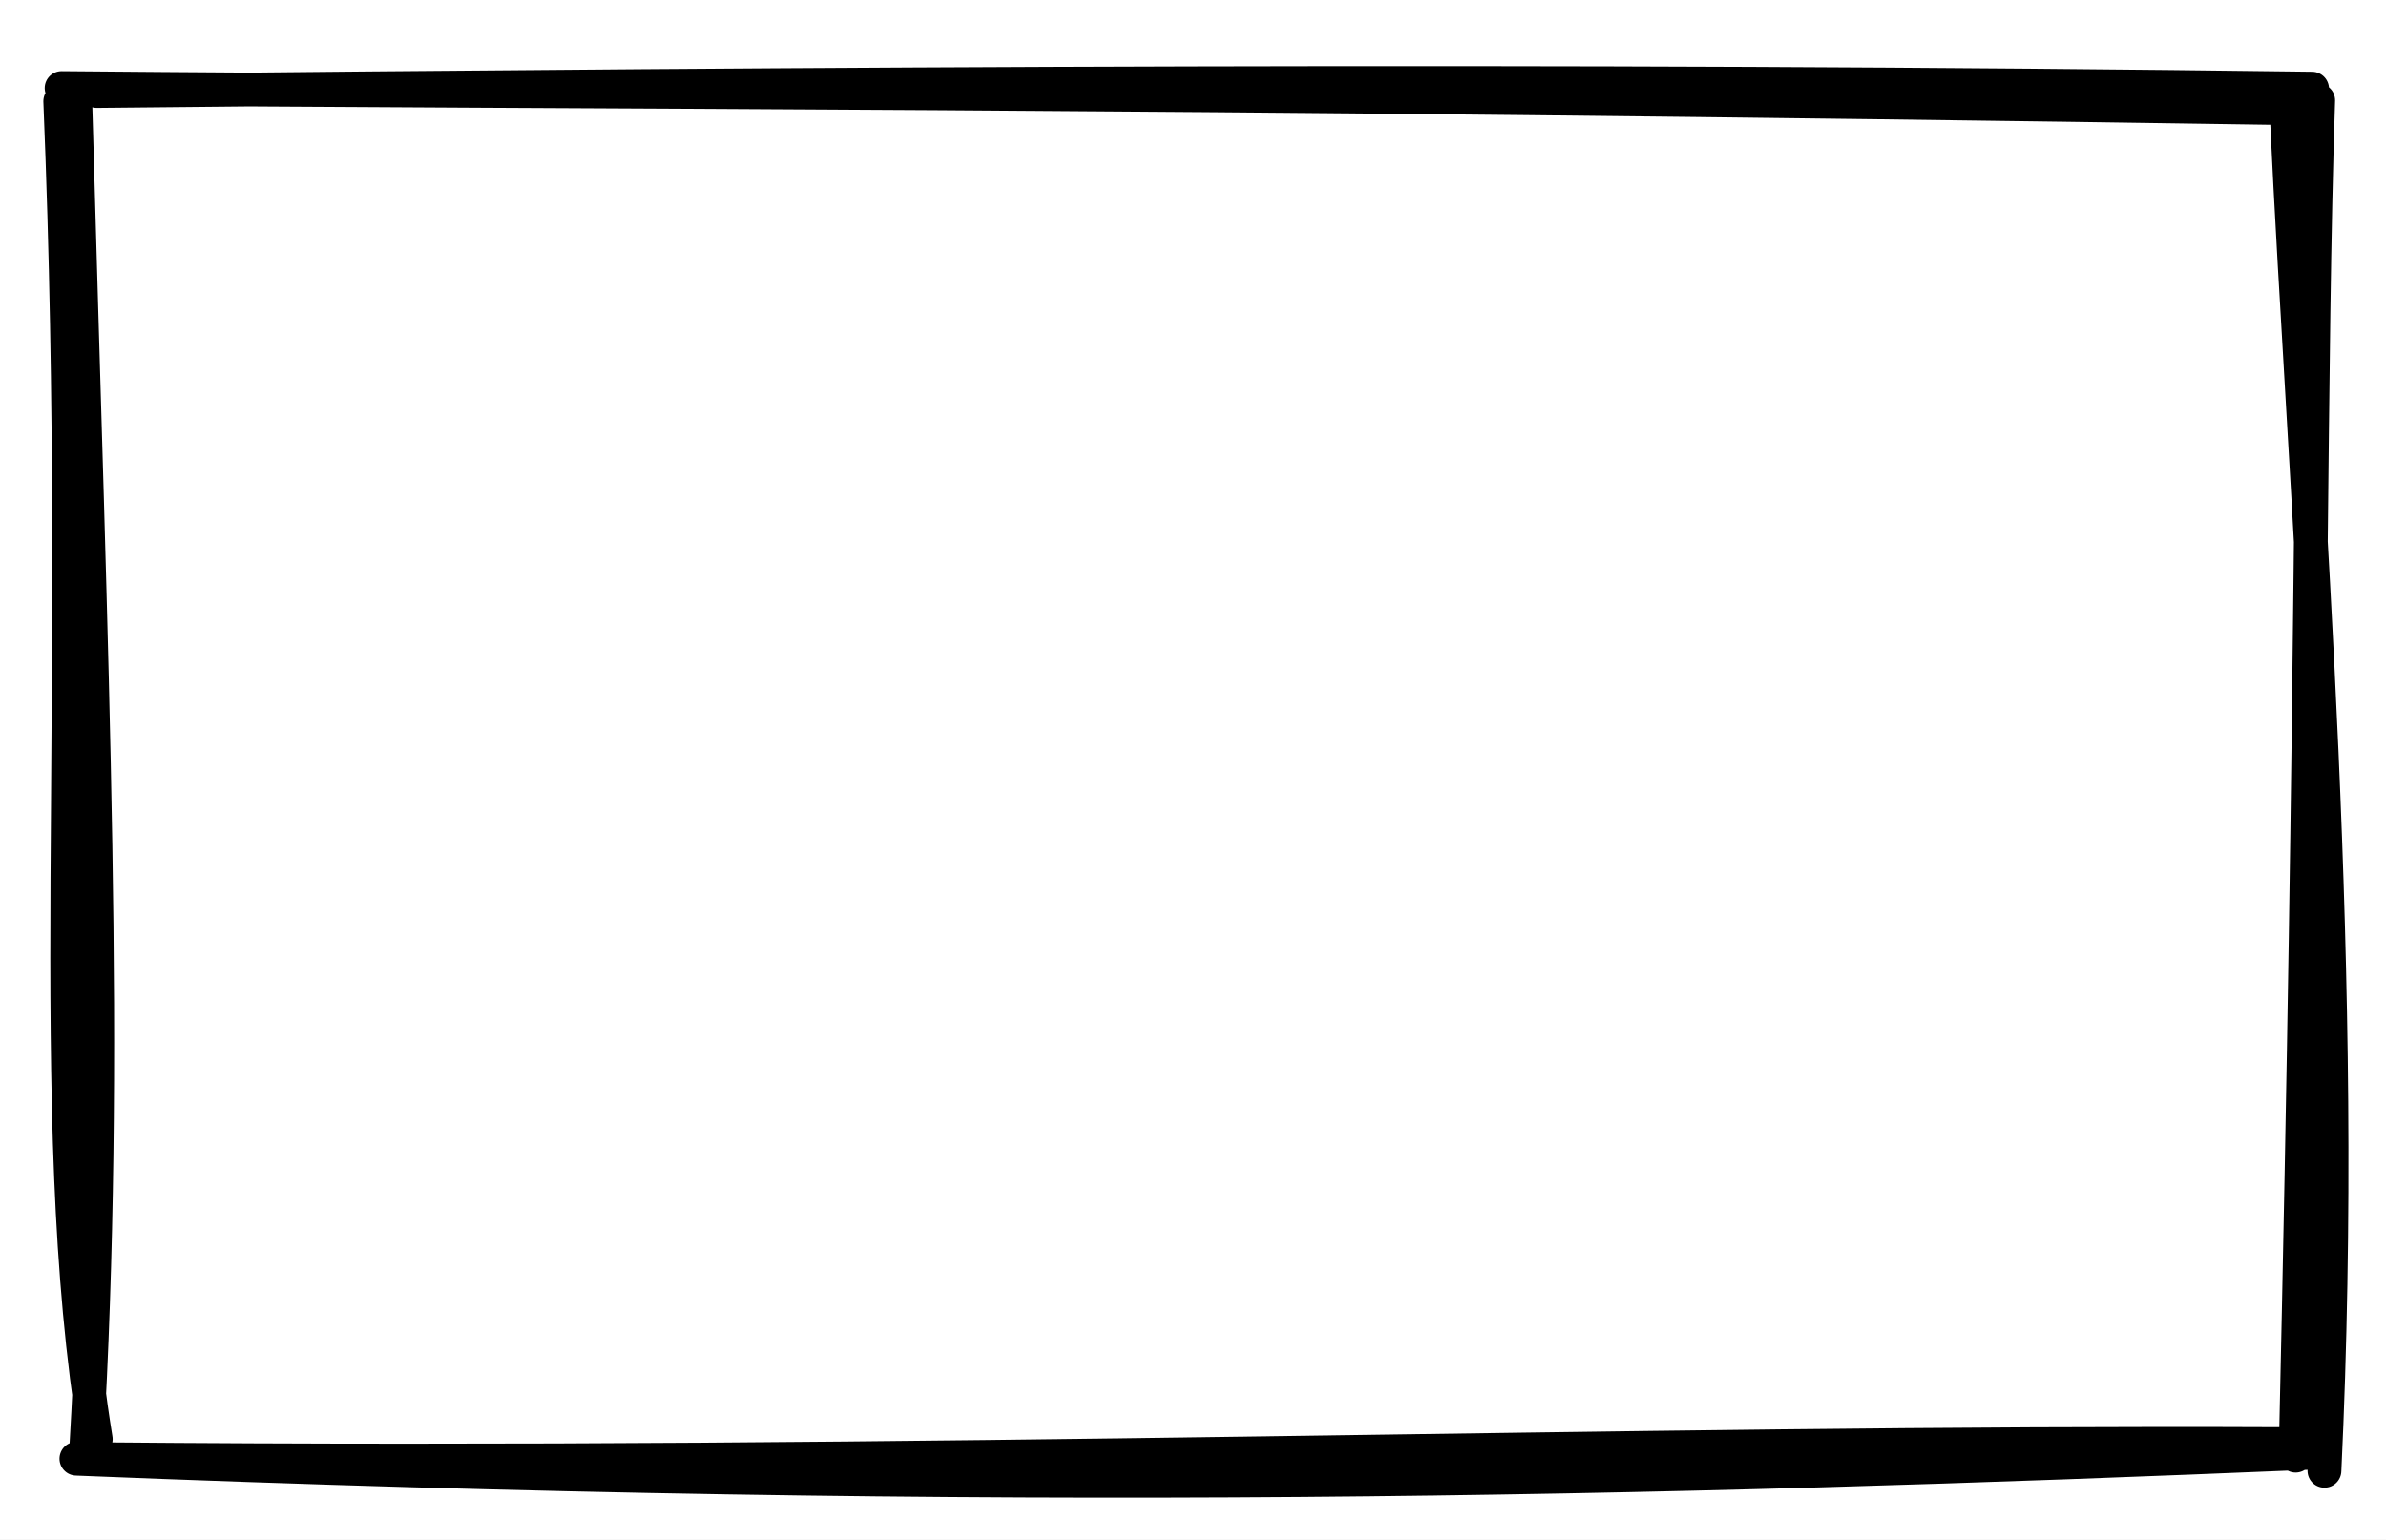
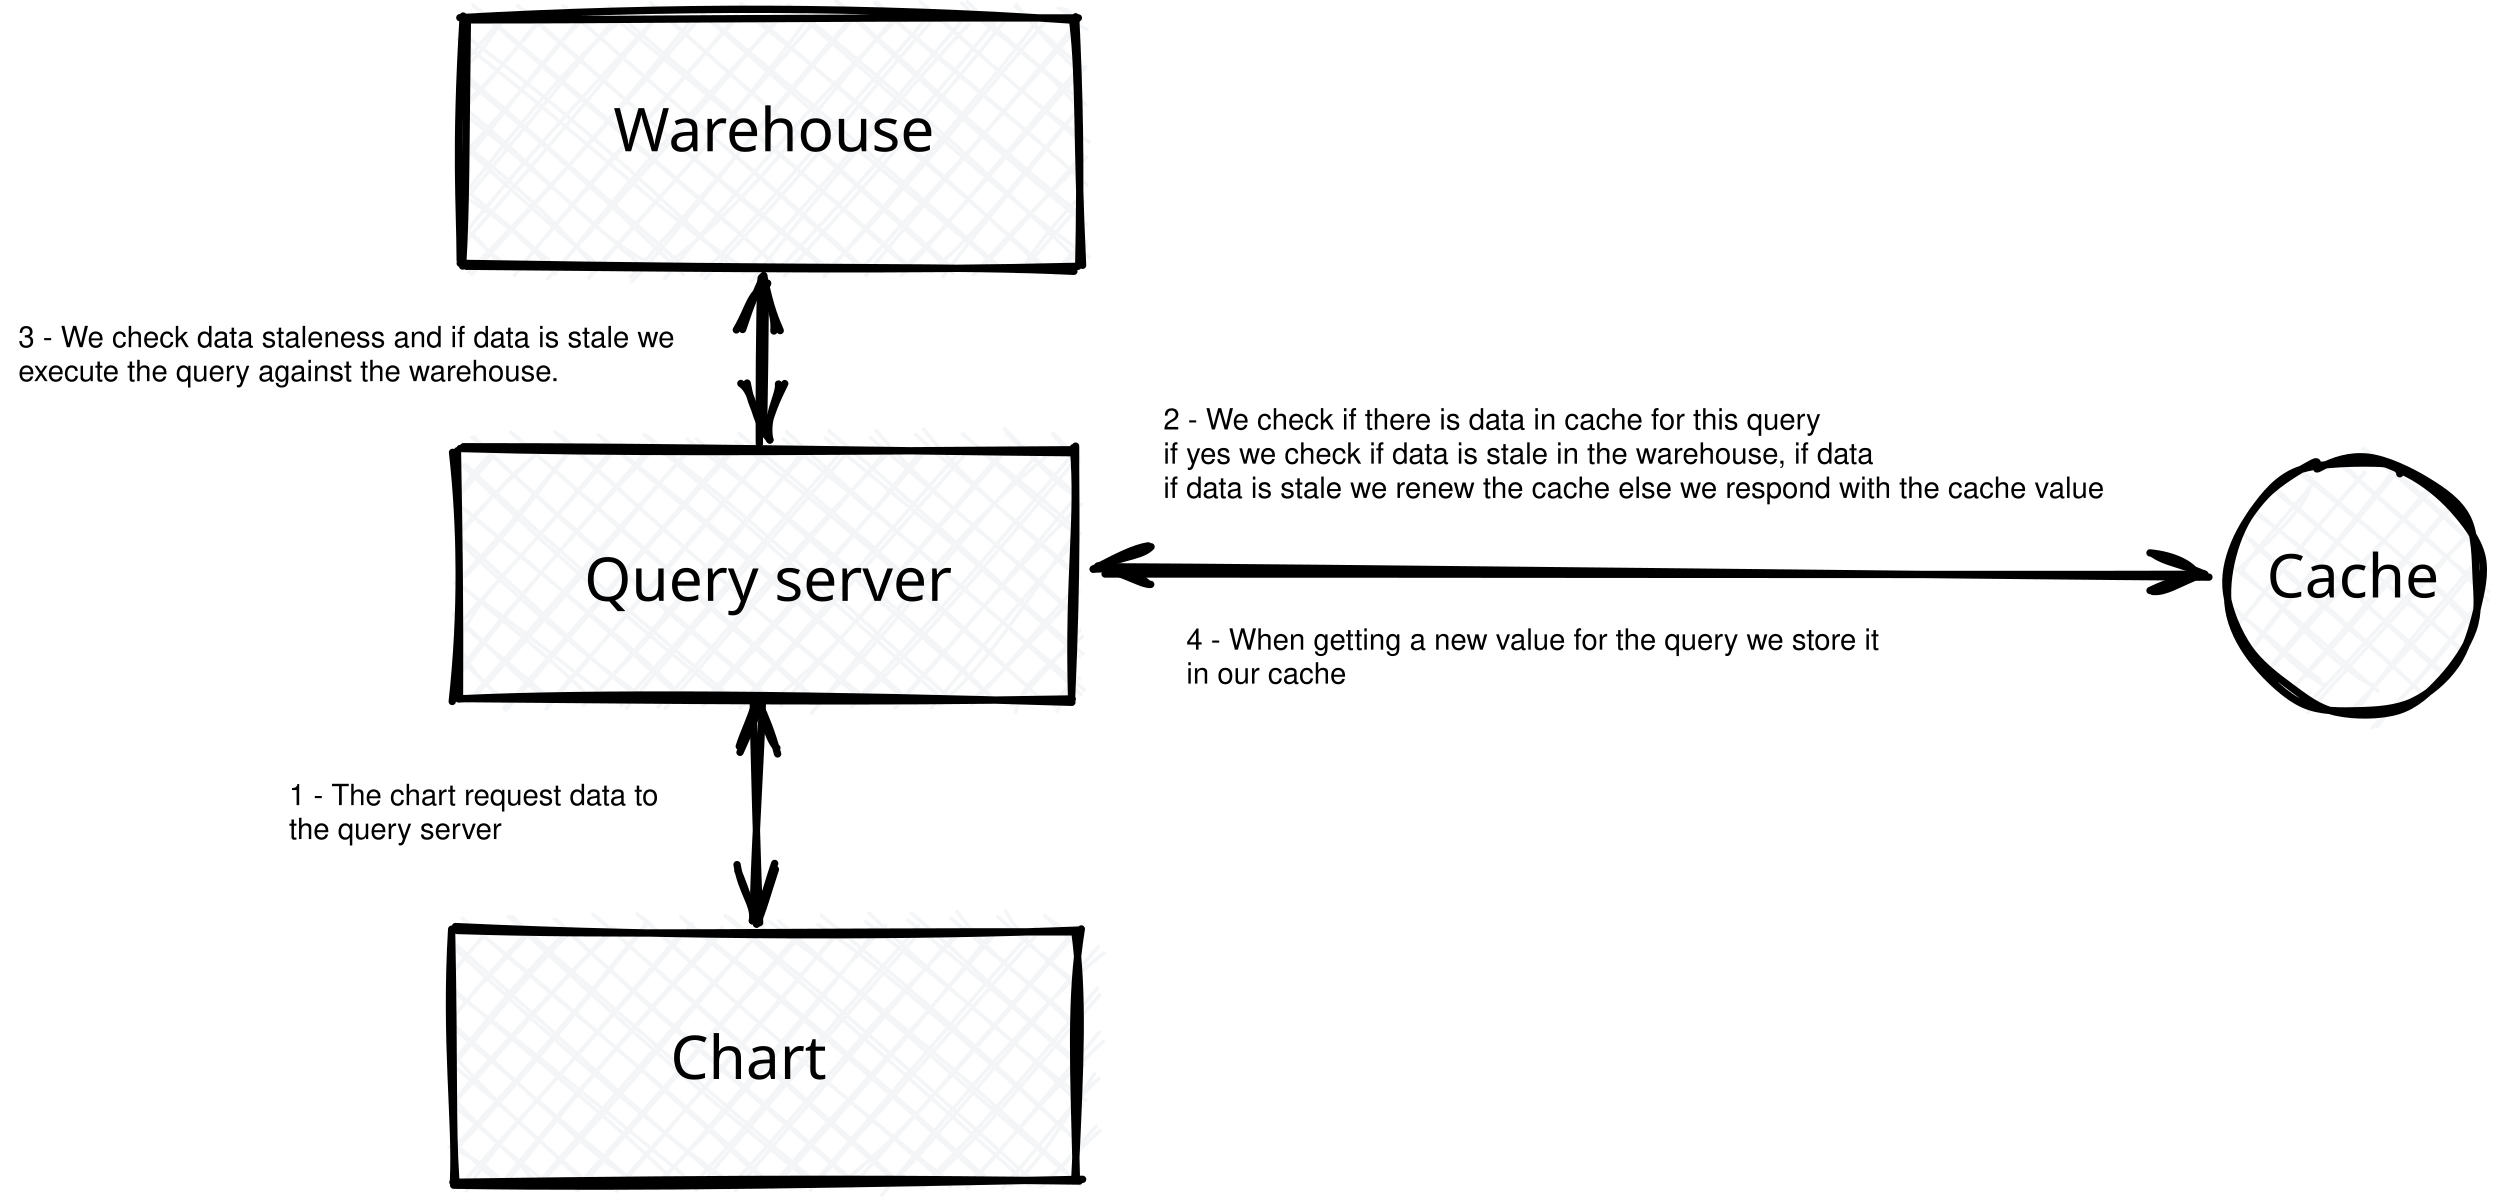
- <svg xmlns="http://www.w3.org/2000/svg" version="1.1" viewBox="0 0 282.313 182.203" width="564.626" height="364.406">
+ <svg xmlns="http://www.w3.org/2000/svg" version="1.1" viewBox="0 0 1363.75 654.553" width="2727.5" height="1309.106">
  
-   eyJ2ZXJzaW9uIjoiMSIsImVuY29kaW5nIjoiYnN0cmluZyIsImNvbXByZXNzZWQiOnRydWUsImVuY29kZWQiOiJ4nGVSTW/cIFx1MDAxML3nV1jOtXJcdTAwMDBcdTAwMDPGe2yaQ3rIIXvooaoqYrM2WmIswPvR1f73XHUwMDAy3lx1MDAxYWvLXHUwMDAxiXlvZt485vKQZbk7j1wi32S5ODVcXMnW8GP+JcRcdTAwMGbCWKlcdTAwMDdcdTAwMGah+LZ6Mk1k9s6NdvP0xMex6KT70HpfNPpzTlx1MDAxM0p8isFZT/zp31l2ifeqkVx1MDAxMY3jQ6dETIhQ6lXi++CbXHUwMDFlYltI6pKUpCZgYUj7zbdzovXwjisrXHUwMDEyXHUwMDEyQjmA7/r0XHUwMDA2Xl7f3Xfy/JvXuMKH1HUnldq6s5qH4k0/mZUm64zei1x1MDAxZrJ1vcfxXXzJs9qblrKMnrp+XHUwMDEw1v7zLUb1yFx1MDAxYunOYVxukOTPJmyyXHUwMDE0OYVOXHUwMDE4XHUwMDE0hNGqJlxmUMZwVS1wKIBcYipQXHJcdTAwMTFmJYKkLNGdsGettFx0wlx1MDAxZUE8SdpcdTAwMDdv9p3XN7RcdTAwMGLHXHUwMDE5PtiRXHUwMDFi/2GJd7yNjCgqSohcdTAwMTggsFwiXHUwMDE1g4gslF7IrndhXHUwMDFjz0Gg9GooxVx1MDAxNaBk5ZOI/1x1MDAwMlx0qijDXHUwMDAw01x1MDAwNVx0XCLG1zauyK97X3tuxpt/uVxyj9VcdTAwMDBB+8tqv1LyNLZ83lx1MDAwM0gpwlx1MDAxNYVcdTAwMDRilpxTcth7cJiUiqGrv2N27pd463yuR+dN9fJku5V/xI0/18hcdTAwMGZSXHUwMDFjv/7v4OMuntyTrrGeXypcdTAwMTHEXa5cdTAwMGbXv6VcdTAwMWbeVCJ9
+   eyJ2ZXJzaW9uIjoiMSIsImVuY29kaW5nIjoiYnN0cmluZyIsImNvbXByZXNzZWQiOnRydWUsImVuY29kZWQiOiJ4nN1a23bayFx1MDAxMn3PV2hxXoOm75e8OXbwLeN4Ylx1MDAxYic5Z5aXgDYoyFx1MDAxMpaEsZ2Vf59qYZBcdTAwMDBBMFx1MDAwMVx1MDAxZjM82KButUrdtXftqu5cdTAwMWZvXHUwMDFjp5I+9EzlnVMx900v8FuxN6i8tdfvTJz4UVxiTST7nUT9uJn17KRpL3n3x1x1MDAxZl6v57b9tFx1MDAxMUVdt1x1MDAxOd1cZm8zgbkxYZpAx//Cb8f5kf0tPCg2zdRcdTAwMGLbgcluyJryZ2GBp6+eRGH2XFxJiZRcdTAwMTJpPe7gJ3vwuNS0oPXaXHUwMDBiXHUwMDEyk7fYS5VWsnfY23lk3aOPVO1f1rxPXHUwMDA337/mT732g+AsfVxiMquacZQk1Y6XNjt5jySNo6659FtpXHUwMDA3+rCp6+N7k1xiJi6/K4767U5okmQ0d9nVqOc1/fTBviNC46vDiXjn5Ffu4ZdgxCWYKiGxknzcZG9cdTAwMTaIuDBcdTAwMDeSYsY4xYRPXHUwMDE5tVx1MDAxYlx1MDAwNVFsjfpcdTAwMGbKPrlZXHKv2W2DbWEr73NNr/m1zPtcZp5elTLkSsG5oFowxWjBiI7x253Uvlx1MDAwNlUuXHUwMDEymlwiIblcdTAwMTaCcpGbYrI1wUQpJplWctxiXHLoXHUwMDFktjL3+Ht6Pjte3Huat0pif1x1MDAxNIy3dn+Y9q2if1x1MDAxNdb9a/20/jjQ3YBV2Vx1MDAxZKs16zutw5PxWFx1MDAxM87oxXE0qIxbfj59y03r91re0MOwXHUwMDEwhHN4TYFl7oOBXHUwMDFmdqEx7Fx1MDAwN0F26efbXHUwMDE1vJ5hNs/rXHUwMDE5Rlx1MDAxNGnOl3b6s89Hx+Kq/9GcXHUwMDFkXHUwMDFj0O/+oHa4c0O3w+m5i7UklGMkXHUwMDE5wXrC761HcsExR1x1MDAxYSmNtNyM31OwQVGJiFx1MDAwMOxhWur23FVIXG5FKKOIUcam3V5ihDm8id5cdTAwMWGvf7to3P1avTV4zz427kQjqN41WlX/W7SGcT/Ry1py+G3nuPclOd/7flE9O7m4WVx1MDAxYkopouz5KE3NfVpcdTAwMWGWsJxcdTAwMDdQXGYrjaVcdTAwMDDvXVx1MDAxYaJcdTAwMWbu9pPBx89njVr3rsmvv+6ipL23XHJcdTAwMTCVXHUwMDAyuZb+XHUwMDE4xYIhQaZCXHUwMDEzXHUwMDE3LkJcdTAwMTJhjVx1MDAxONFCqY1AVFNXM1x0w0tuXHUwMDA3KTDnXHUwMDE4olxmu1x1MDAwNHHCNONYcjaLUGBcdTAwMTFcdTAwMDQkg1xua7Y2iC5wSqo1KuibglPma1x1MDAxZoXpmf9op55cdTAwMTJcdTAwMTeCL9aaXHUwMDBizFx1MDAxMOWFXHUwMDE4bHvVvFx1MDAxYj/Ilm18OfNeMHFcdTAwMTdMTIuzm1x1MDAxOHiWXHUwMDFkk6h5M2Pv3Vx0/Lb19kpgridhkPogXHUwMDBlx81pVJiAJtjiwejxYWv6ZaLYb/uhXHUwMDE3nE/YtVx1MDAxMlx1MDAwMInQc1x1MDAwMUhcdTAwMTRnoFWYXFxcdTAwMWGAp5+PT7tfdtr7jcFRhzaBeI741VZcdTAwMDBcdTAwMTBTVzCBhlx1MDAxMVJJNlx1MDAwMUCqmVx1MDAwYqJcdTAwMTF0ssZIMSw2XHUwMDAyQIJkXHTkyDTGoFx1MDAxYkRqXGbq8EUxXHUwMDA2UkoqsnmM/dU38YOTmFx1MDAxOLyxXHUwMDFjavpFsTVhz0KImSDwe0mpXHUwMDBlXHUwMDE1Us1DXHUwMDE5gaVUWmm6NMi8fvvxr6uIvaeXR4/3afr1XHUwMDBiT+U2gFxmclDkak3VTO4zXHUwMDE0osJVXHUwMDA0xCGATOuiTF0nyDCVriRcdTAwMDB0XG5ylOs5XHTY3D6jOFx1MDAwN1lcIiyZJuVxbiyoKp1cdTAwMDdf8fNmetX4dFj/cPyx31x1MDAwYu/aI8G1McW6UVx1MDAwNSglXHUwMDA1d12bXHUwMDAyXHUwMDA0sTA3XHUwMDAwaZCaksA8L42NwI9vj7zk4vNh7ZHxP1x1MDAwN82r+vnudmCDYpchJTSeXHUwMDE1gOBoLohcbqz0XHUwMDA2S1x1MDAxM7pcdTAwMDRcdLPRXHUwMDA3Q85cZklcdTAwMWGm9P/m+b/wTY3KfHPNQtBrdsxriE5DQ1x1MDAxNlx1MDAwMm+I8LLcS84tXHQqXHUwMDEwQVxm8WdUR1x1MDAxNifJr1x1MDAxOHhcbmlcdTAwMTdD4oPgjWeDXHUwMDEy19qVXFxihjGmXHUwMDEwqslGoFx1MDAwN8lcdTAwMWY8mGCiOaNcdTAwMDRcdTAwMDKgmIVcIiZcYsIjh1xmUFx1MDAxMlx1MDAxMKpcdTAwMTBFZ4Uh4YrjoqJfWlx1MDAxOGaGroY5rlx1MDAxOEOLMZekkJ+898OWXHUwMDFmtqEtj1ijqvbhXHUwMDEyZeVcZpXNvjWnilxchKXEimDMXHQnhGvFXHUwMDBi/dpez86HS1x1MDAxObQgSlx0sqz51D4unlRM2Pq1UYvLflx1MDAwNaPAJlwiwU9cdTAwMTCQNMhlWEhUZlx1MDAxM+eaXGKO6bBcdTAwMDQ9Y1PgJeludHPjpzDJp5FcdTAwMWampZO5Y0HdMV6rXHUwMDA04fBai5p7dtBJss6/OTk6slx1MDAxZuPvf78t7V2d77pZ86zX5iO+Kf5/NnvpXHUwMDAyUqfYS2MsNGjN5fPWxaW4V8VewoXpRJCOKU5cdTAwMTBcdTAwMDAv5/AhmylbZ+XZhlx1MDAwZS9uXHUwMDFkZDqCMlx1MDAxNyRcdTAwMDbczJUgXHUwMDEwLKdccl1cdTAwMGadMVczRYhcIkiBhZKVsJliLqGCZ/UmRdUsl1HgZC7nqIzNUVx1MDAxOSomYr9BZUuzhqUyioAqqMCgRCBF4opcdTAwMTb6XHJpQ7ggU6RcdTAwMDTzKEdaiVx1MDAxMYqeyWW89iV6PP5zv3FcXK/f7HZcdTAwMGbaXHUwMDFmTkx/XHUwMDBll1x1MDAwMYZcdTAwMThjXFxcdTAwMDCwQZvyWSpTLnBcdTAwMTiAXkhkXHUwMDBihkRuO5fNdVv7qU577DN5bOE2XHUwMDE1J3Or4EoqWFx1MDAwMCyXL1x1MDAwZixe5FfFZdP7VMq1NVTLXlxcYZUz2/B+7lpwSJuUayZe80ZcdTAwMTXGREIoXFxJif3LdqpG4FhAulx1MDAwNHRBaWFxIaDm1Vx1MDAxM6hcdTAwMTDzsFx1MDAwNNKMXHUwMDEwQvVzwHTB1Fx1MDAwN9Y+2ZWpbl3cXHUwMDBm5L6q9bZcdTAwMDFMkmiXQzDjnInpo1x1MDAwZZhBypNlM5upJOCC3y8qJUDWxVxi3cR27qI6tmZEsTJ3y1d1XHUwMDFkJYJLLzadqJ+8ijJBbsxqYlx1MDAxYoPmmIsqjbTdOiF4aVQtrk++KlRhl0tcdTAwMDQxn1x1MDAxMiFBXHUwMDFlaC4nYFx1MDAwNnlcdTAwMGZzXHUwMDE5VVaOg1x1MDAxZeeFOr9cdTAwMWRcdTAwMTFEuKvs8SpbNpOYblx1MDAwNG7ExaDUtFYg7zHoZlKycytcdTAwMTB1IVmgoCUkQ7xQv1x1MDAxZNf1IF9cdTAwMTJcYutcdTAwMTV2lX5DcS9RsNuE4uZcdTAwMTCgmVRcdTAwMTDlKbxzXHUwMDBlxrG4xdhFkEFcItC29khcdTAwMThcdTAwMTi6muJevFczqbhcdTAwMTXIf6QxR1x1MDAwMnRcdTAwMGVFJUZB9lx1MDAwNspEU1jkTIDgbZfc813XfqozXvtM0T1PI7BcdTAwMDV7XHUwMDBlyqbFXHUwMDFhXHUwMDFlujSbXZ1qPlx1MDAxMKRLvl3ckpO9w6TPXHUwMDBm1Otks0mNXHUwMDAwjOVcbsJcdTAwMThBgEaEp4pcdTAwMDVcdTAwMWNrl4JcdTAwMWNWXHUwMDEy2J0ptplaXHUwMDAxQSXVXHUwMDAxWtD2o1x1MDAxM49cZlSMZHiFgsBviFx1MDAwNcj3dMGYX4iFwrmAXHRxkK/OSFx1MDAxY2Cn6px3jNO0XHUwMDA3N5zY3PZNkjrwcM9JI+d/4bB7XG49bn+1XHUwMDFkTl/2qMmKlq9cdTAwMDRTxVx1MDAxN5xNkVx1MDAwMmhcdTAwMTKL5WF69NX0uL/b7UY731x1MDAxZm93ukfpw+lWnN/EyGp5TYV62jif1Fx1MDAxOFx1MDAxMJ1cXEJcdOPE7kfLQtq8TpxyRmdxWnIyXHUwMDE5uFxcMs7Ry4p6qaguXHUwMDEwydpwSsDbL62zm2bX8a+tX8fG8ZOhw/uh07T7b851XHUwMDE0Q1x1MDAxM1xcXHUwMDFl+vxcYlx1MDAwNXDDg0mcQWGA4X2JXHUwMDAzUTgwdlx1MDAwMIuUwUidv1x1MDAxZHUpjDB5XHUwMDA3jFx1MDAxNZvQXGay+4ZcdTAwMGY34OrD60kvXG5bzsBPO4XmOy/ol+cgnLwoc/xr5nIlLrMloflcdTAwMTlcdTAwMTRcdTAwMDRcdTAwMTnJKV2ezIzqNFx1MDAxYXt1Xbv26vygfV29uL3qblx1MDAwM5mB9IKMWoP2XHUwMDA2YS349ElcdTAwMDdcIoDqiFJITZ27WWeJT5RQWYnkgHxcdTAwMGXSXHUwMDAzLF72LKuimJClz9ktT2W0XGK/XGZcYlx1MDAxOVxurMWOXHUwMDA3rl5cdTAwMDaPXHUwMDExdMy9afZTU1xi615cdTAwMWJQXHUwMDBmgX9cdTAwMDJy7mtcdTAwMTAoL/Keq1FcdTAwMDDFaC5cdTAwMDUworXkePlcdTAwMDNcdTAwMTdcdTAwMWRcdTAwMTG0q43zu3g3qFx1MDAxZqeX0VF8nGxFmVx1MDAxZiNcdTAwMDZpXHUwMDFmZUgzQtXEmVxuO1x1MDAwMKPMtelcdTAwMWVcdTAwMTdoqnS5Vlx1MDAwZZAlJcpZXHUwMDBlIIhphlx1MDAxOSYvm3YoLjFe+jz78lx1MDAxY8AsNjomdNomTf2w7XiOjX9ZWHtcbrwjx1x1MDAwN1QkaWRcdTAwMDN0Olx1MDAwZaChXHUwMDEz9eNhKHxcckhf49tcZvH85qlOUfF6vbNcdTAwMTSWpDIq7MCq+62n6c5tqtz5ZvC+zOuyj1x1MDAxZDXjXGJcdTAwMGJGY9f8x883P/9cdTAwMDEl3oLMIn0=
  <defs>
    <style>
      @font-face {
        font-family: "Virgil";
        src: url("https://excalidraw.com/Virgil.woff2");
      }
      @font-face {
        font-family: "Cascadia";
        src: url("https://excalidraw.com/Cascadia.woff2");
      }
    </style>
  </defs>
-   <rect x="0" y="0" width="282.313" height="182.203" fill="#ffffff" />
-   <g stroke-linecap="round" transform="translate(10 10) rotate(0 131.1564 81.10162)">
-     <path d="M-2.71 0.42 C60.11 1, 124.31 0.72, 259.54 2.78 M1.44 0.77 C86.22 -0.11, 174.64 -0.69, 263.57 0.49 M260.55 3.17 C262.78 50.22, 267.87 104.5, 265.03 164.07 M264.29 1.87 C263.23 34.02, 263.81 65.61, 261.62 162.28 M260.05 160.91 C181.72 160.56, 101.25 163.59, 1.63 162.7 M263.38 161.94 C186.61 165.16, 109.24 167.1, -0.96 162.64 M1.33 160.32 C-5.05 121.01, 0.17 75.58, -2.87 1.98 M0.2 161.55 C2.93 115.18, 0.83 70.88, -1.12 1.07" stroke="#000000" stroke-width="4" fill="none" />
+   <rect x="0" y="0" width="1363.75" height="654.553" fill="#ffffff" />
+   <g stroke-linecap="round" transform="translate(247.2441 506.4839) rotate(0 170.3828 69.03465)">
+     <path d="M0 0 C0 0, 0 0, 0 0 M0 0 C0 0, 0 0, 0 0 M-3.27 25.98 C7.89 15.23, 14.34 6.37, 17.89 1.75 M0.7 23.15 C6.24 16.33, 12.25 7.9, 20.56 0.86 M-0.2 48.63 C6.98 40.37, 21.63 20.91, 43.05 -0.47 M0.67 48.16 C8.83 35.82, 20.86 25.62, 42.77 1.06 M-1.46 76.48 C26.23 43.2, 48.94 16.36, 62.11 3.63 M-1.42 74.95 C21.38 45.03, 44.44 18, 64.17 -0.54 M1.47 94.06 C29.54 63.67, 58.69 27.94, 88.45 0.19 M-1.14 95.94 C29.39 59.25, 65.32 23.43, 87 -0.35 M3.3 118.46 C46.94 73.28, 82.64 25.18, 104.95 -0.95 M-0.2 120.22 C41.1 76.9, 81.37 26.9, 104.79 -2.19 M7.21 143.21 C26.61 111.24, 51.66 89.54, 130.15 -2.38 M2.46 141.73 C43.42 96.3, 84.15 51.34, 125.29 0.95 M27.57 140.34 C52.34 109.75, 79.61 73.06, 147.84 1.03 M26.06 139.64 C48.07 112.23, 73.98 81.79, 146.59 -0.71 M48.82 137.59 C92.2 91.45, 127.26 47.48, 169.9 -2.27 M45.59 139.81 C87.04 92.22, 128.33 43.53, 168.84 0.26 M67.54 143.11 C107.29 97.57, 146.57 51.36, 189.87 3.65 M66.58 141.94 C116.39 84.98, 160.03 35.83, 190.34 0.88 M89.63 141.06 C123.93 100.79, 161.48 62.02, 209.15 2.02 M88.91 143.32 C122.73 103.58, 151.62 68.44, 210.53 1.99 M111.84 139.63 C157.73 89.32, 204.31 29.63, 235.86 -1.46 M109.06 141.3 C151.98 99.38, 190.24 52.05, 231.5 -0.33 M132.67 142.76 C165.64 102.9, 196.35 68.08, 255.73 0.52 M129.7 141.2 C161.65 106.33, 192.64 68.77, 253.56 -1.35 M149.87 142.19 C184.67 105.73, 215.32 63.5, 278.97 -0.08 M153.88 142.81 C199.05 89.64, 249.19 31.54, 276.84 -0.18 M174.68 141.39 C215.66 96.86, 256.68 49.8, 295.13 0.59 M173.95 140.5 C200.52 108.76, 233.27 75.41, 296.79 1.58 M194.7 142.65 C226.15 106.69, 267.47 61.34, 320.03 1.31 M195.12 140.71 C242.67 85.83, 289.37 30.43, 317.79 -0.65 M212.76 138.22 C248.29 110.1, 278.21 72.76, 342.55 -1.08 M216.99 141.37 C250.13 104.25, 283.98 66.34, 340.71 -1.04 M233.78 145.43 C277.38 92.03, 319.15 41.54, 355.04 13.33 M237.16 141.31 C267.59 110.65, 293.2 76.93, 351.92 9.92 M255.69 141.83 C279.22 122.68, 300.53 96.45, 352.66 36.21 M256.76 139.77 C288.67 107.8, 318.34 72.94, 351.32 32.54 M280.24 140.28 C299.15 121.73, 319.03 94.86, 354.65 61.57 M280.04 141.76 C304.99 114.34, 329.97 83.56, 352.37 56.69 M303.93 140.11 C319.88 129.53, 331.93 105.79, 349.76 79.37 M299.89 141.55 C320.94 117.57, 338.32 94.3, 352.15 81.81 M320.22 138.99 C326.74 136.26, 340.4 121.17, 352.86 110.24 M320.79 140.82 C329.09 134.66, 335.1 125.42, 350.67 107.94 M0.32 138.34 C0.32 138.34, 0.32 138.34, 0.32 138.34 M0.32 138.34 C0.32 138.34, 0.32 138.34, 0.32 138.34 M27.6 140.68 C23.01 132.18, 15.75 127.77, -2.35 119.03 M26.16 138.09 C18.78 135.16, 14.1 127.97, 1.24 118 M46.91 141.64 C36.33 126.68, 19.05 111.36, -2.34 94.88 M48.19 136.58 C33.45 125.53, 19.36 113.21, 2.13 95 M74.19 139.51 C58.26 124.82, 35.96 108.61, 3.53 72.72 M72.75 139.74 C55.04 123.74, 38.26 105.84, 0.02 74.8 M97.18 136.67 C74 122.96, 58.01 103.96, -2.68 50.11 M96.05 136.14 C64.83 109.66, 29.4 80.02, 0.49 54.6 M125.51 134.46 C78.9 96.13, 30.18 55.91, -2.15 33.07 M120.9 138.3 C89.36 107.15, 56.43 80.94, 0.78 33.79 M143.51 135.06 C103.38 102.59, 64.73 64.69, -0.46 7.2 M148.29 136.82 C93.03 95.77, 41.04 48.24, 1.38 11.49 M173.86 140.74 C132.26 99.49, 91.1 68.1, 8.12 -3.04 M170.21 138.4 C108.75 81.06, 44.89 26.89, 4.86 -5.56 M196.61 137.39 C131.17 82.02, 66.32 25.76, 32.29 -6.38 M196.61 139.47 C127.01 83.94, 63.92 26.06, 30.18 -6.58 M217.8 138.51 C171.68 97.25, 125.69 62.07, 56.18 -4.98 M218.23 137.85 C165.98 91.64, 113.13 48.59, 55.15 -5.01 M243.74 138.96 C201.77 100.98, 158.1 63.31, 76.16 -7.82 M242.46 139.41 C202.83 103.56, 164.77 70.64, 79.14 -5.48 M270.85 140.59 C223.26 99.56, 183.09 67.56, 100.32 -8.04 M269.29 136.93 C214.1 93.97, 159.65 46.22, 103.72 -5.77 M289.98 135.24 C253.47 103.47, 217.04 66.42, 124.04 -6.33 M291.06 138.51 C256.4 106.29, 224.77 76.73, 126.2 -4.29 M314.45 140.23 C252.1 84.4, 192.54 32.3, 148.22 -7.1 M317.55 139.03 C258.85 85.86, 198.35 32.08, 149.8 -6.38 M342.02 140.04 C290.5 89.9, 234.4 42.99, 172.51 -3.83 M340.35 138.58 C306.42 108.72, 271.35 79.97, 177.49 -4.2 M337.34 113.2 C286.16 66.75, 225.65 14.73, 198.98 -2.12 M340.59 116.13 C303.37 81.65, 267.66 47.23, 200.78 -7.13 M345.06 93.98 C304.34 61.8, 267.5 31.19, 226.84 -8.39 M342.96 96.89 C316.43 70.79, 289.95 46.78, 224.98 -3.68 M343.92 74.47 C317.85 55.23, 293.95 29.37, 249.88 -8.42 M341.75 75.92 C306.83 43.07, 274.3 16.54, 247.92 -4.49 M340.79 55.38 C326.18 34.71, 299.62 24.3, 274.8 -9.21 M339.32 54.16 C323.43 37.31, 302.52 20.71, 271.47 -5.54 M341.61 33.51 C323.24 15.75, 312.86 10.09, 301.26 -9.56 M341.49 31.97 C330.93 21.64, 319.59 14.04, 296.99 -6.48 M342.35 8.88 C337 1.87, 327.15 -3.17, 322.51 -6.93 M339.14 8.59 C336.05 6.09, 334.7 4.6, 322.73 -7.09" stroke="#f3f5f7" stroke-width="2" fill="none" />
+     <path d="M2.2 1.09 C85.8 3.82, 172.16 1.58, 339.79 1.86 M1.18 -1.03 C126.42 4.82, 254.99 4.35, 341.74 0.86 M342.62 0.27 C336.45 37.84, 338.47 77.38, 339.91 135.99 M339.09 1.61 C343.68 36.36, 342.24 71.39, 339.04 137.39 M343.32 136.84 C223.09 139.32, 102.2 141.65, 0.21 140.04 M341.54 137.78 C253.57 136.7, 169.14 136.09, -0.17 138.46 M0.16 137.31 C1.65 104.56, -4.54 61.96, -0.86 0.4 M1.33 136.5 C-0.66 106.06, 0.66 78.43, -0.9 1.13" stroke="#000000" stroke-width="4" fill="none" />
+   </g>
+   <g stroke-linecap="round" transform="translate(250.2274 244.9493) rotate(0 167.5919 67.90384)">
+     <path d="M0 0 C0 0, 0 0, 0 0 M0 0 C0 0, 0 0, 0 0 M-1.33 27.56 C11.38 12.62, 18.48 3.73, 19.59 3.77 M-1.3 26.03 C6.62 14.25, 13.97 5.29, 21.65 -0.4 M1.59 45.15 C14.1 31.3, 28.33 12.73, 45.93 0.33 M-1.02 47.02 C13.95 28.82, 33.41 11.95, 44.47 -0.21 M3.42 69.54 C29.33 44.61, 48.01 16.08, 62.43 -0.82 M-0.07 71.3 C24.98 46.44, 48.53 15.66, 62.27 -2.05 M2.74 99.57 C14.22 75.76, 31.57 62.92, 88.29 -3 M-2.01 98.1 C26.95 65.96, 55.68 34.8, 83.42 0.33 M2.11 120.86 C23.03 94.58, 46.38 62.4, 105.97 0.41 M0.6 120.15 C19.57 96.81, 42.12 70.23, 104.73 -1.33 M7.61 136.22 C50.54 90.59, 85.17 47.11, 127.38 -2.13 M4.39 138.44 C45.41 91.38, 86.25 43.2, 126.32 0.4 M25.67 142.5 C65.21 97.2, 104.28 51.23, 147.35 3.78 M24.71 141.33 C74.27 84.65, 117.67 35.79, 147.82 1.02 M48.42 139.69 C82.33 99.88, 119.49 61.54, 166.63 2.15 M47.7 141.95 C81.17 102.6, 109.73 67.85, 168.01 2.13 M70.63 138.26 C116.02 88.54, 162.08 29.46, 193.34 -1.32 M67.85 139.93 C110.33 98.47, 148.17 51.62, 188.98 -0.19 M91.46 141.39 C124.08 101.94, 154.44 67.53, 213.21 0.65 M88.49 139.83 C120.12 105.35, 150.77 68.18, 211.04 -1.21 M108.66 140.82 C143.12 104.75, 173.41 62.94, 236.45 0.06 M112.67 141.44 C157.35 88.84, 206.97 31.33, 234.32 -0.04 M133.47 140.02 C174.01 95.95, 214.62 49.36, 252.61 0.73 M132.75 139.13 C159 107.72, 191.45 74.72, 254.27 1.72 M153.49 141.28 C184.58 105.73, 225.54 60.81, 277.51 1.44 M153.91 139.34 C200.95 85.04, 247.14 30.22, 275.27 -0.52 M171.55 136.85 C206.73 109.11, 236.32 72.15, 300.03 -0.94 M175.78 139.99 C208.57 103.26, 242.06 65.76, 298.19 -0.91 M192.57 144.06 C238.73 87.54, 283.22 33.92, 321.05 3.66 M195.95 139.94 C228.18 107.32, 255.52 71.62, 317.93 0.25 M214.48 140.46 C244.24 114.81, 271.32 81.95, 338.35 3.89 M215.55 138.4 C255.92 96.52, 294.47 51.43, 337.01 0.22 M238.37 139.66 C264.05 112.86, 290.83 78.03, 339.68 30.01 M238.17 141.15 C272.42 103.3, 306.49 62.07, 337.41 25.13 M262.07 139.49 C286.37 120.34, 306.28 87.57, 335.45 47.05 M258.02 140.93 C289.3 104.23, 317.32 68.72, 337.84 49.5 M279.01 137.62 C291.85 127.5, 312.23 104.69, 338.55 77.92 M279.59 139.45 C292.9 126.51, 304.38 110.97, 336.36 75.62 M303.78 143.65 C307.6 128.67, 315.68 122.3, 340.23 102.35 M301.78 139.76 C313.43 129.18, 324.25 116.32, 338.83 98.85 M326.33 143.04 C330.07 136.21, 331.11 132.74, 334.96 125.78 M324.89 140.45 C325.29 138.49, 328.4 132.18, 338.55 124.75 M-0.07 135.74 C-0.07 135.74, -0.07 135.74, -0.07 135.74 M-0.07 135.74 C-0.07 135.74, -0.07 135.74, -0.07 135.74 M25.63 137.44 C20.81 132.97, 10.43 127.13, 3.28 112.64 M24.2 137.67 C17.54 131.76, 12.4 123.97, -0.23 114.72 M48.63 134.6 C35.69 129.76, 29.69 119.45, -2.93 90.03 M47.49 134.07 C33.02 121.51, 14.33 106.43, 0.24 94.52 M76.2 131.74 C47.4 109.2, 16.9 84.81, -2.4 72.99 M71.59 135.57 C53.2 116.61, 33.51 101.92, 0.53 73.71 M94.96 132.99 C68.11 112.11, 42.74 85.75, -0.71 47.12 M99.74 134.76 C61.75 108.26, 27.6 76.25, 1.13 51.41 M125.84 139.12 C95.03 106.46, 64.66 85.13, 3.79 33.37 M121.63 136.42 C76.81 93.52, 29.53 53.96, 0.05 30.47 M148.26 135.2 C90.45 86.55, 33.37 37.05, 3.84 8.57 M148.27 137.6 C85.99 88.55, 30.92 37.18, 1.4 8.35 M169.25 136.44 C123.33 95.36, 77.54 60.36, 8.39 -6.39 M169.68 135.78 C117.67 89.77, 65.05 46.93, 7.36 -6.42 M194.43 136.24 C152.86 98.62, 109.57 61.27, 28.36 -9.23 M193.14 136.69 C153.88 101.15, 116.18 68.54, 31.35 -6.89 M222.3 138.53 C174.9 97.65, 134.92 65.84, 52.51 -9.45 M220.74 134.86 C165.8 92.11, 111.6 44.58, 55.92 -7.18 M241.43 133.17 C205.1 101.56, 168.85 64.67, 76.24 -7.74 M242.51 136.44 C208 104.36, 176.53 74.94, 78.4 -5.7 M265.89 138.17 C204.09 82.81, 145.1 31.2, 101.16 -7.86 M269 136.96 C210.83 84.27, 150.89 30.96, 102.76 -7.13 M293.47 137.97 C242.19 88.05, 186.32 41.34, 124.71 -5.24 M291.8 136.51 C258.02 106.78, 223.11 78.16, 129.7 -5.61 M313.44 132.58 C252.36 77.67, 183.19 18.05, 151.32 -4.04 M316.26 135.12 C272.76 95.11, 230.34 55.29, 152.89 -8.4 M341.31 131.45 C286.81 86.61, 235.85 43.55, 178.8 -9.47 M339.46 134 C303.11 99.2, 266.2 66.24, 177.17 -5.33 M340.65 111.77 C303.43 82.09, 267.8 46.03, 202.08 -9.83 M338.48 113.22 C287.8 66.23, 239.48 25.97, 200.13 -5.9 M337.52 92.68 C310.89 62.15, 272.28 41.27, 227.76 -9.96 M336.05 91.45 C308.24 64.23, 275.42 37.28, 224.42 -6.3 M338.34 70.81 C304.94 39.89, 280.06 21.62, 253.46 -10.98 M338.22 69.27 C316.26 49.34, 293.39 31.71, 249.19 -7.89 M339.08 46.17 C320.33 27.71, 297.14 11.07, 274.71 -8.34 M335.87 45.88 C323.72 36.08, 313.38 26.76, 274.93 -8.5 M337.27 25.77 C326.32 20.23, 317.89 8.87, 297.77 -11.08 M337.23 25.5 C328.02 15.73, 317.24 9.56, 298.8 -8.7 M335.95 4.07 C335.9 4.76, 328.7 -4.98, 324.23 -8.58 M338.41 6.09 C334.51 2.28, 329.12 -0.96, 323.92 -8.38" stroke="#f3f5f7" stroke-width="2" fill="none" />
+     <path d="M2.59 -1.25 C119.03 -1.29, 234.79 1.07, 335.39 2 M0.79 -0.29 C83.19 2.12, 169.19 1.51, 335.01 0.39 M335.34 -0.76 C338.62 38.28, 332.44 67.46, 334.32 136.2 M336.51 -1.57 C336.35 27.69, 337.68 59.74, 334.28 136.94 M334.48 138.16 C202.88 133.95, 69.7 132.7, -0.1 136.32 M334.69 136.32 C225.52 138.37, 116.9 137.01, 0.7 136.12 M-3.53 137.7 C1.87 88.86, 1.14 41.81, -3.37 1.82 M0.43 134.88 C0.66 93.84, 0.26 51.28, -0.7 0.93" stroke="#000000" stroke-width="4" fill="none" />
+   </g>
+   <g transform="translate(365.692 560.3911) rotate(0 46.97398 20.60262)">
+     <text x="0" y="28.205" font-family="Virgil, Segoe UI Emoji" font-size="32.964px" fill="#000000" text-anchor="start" style="white-space: pre;" direction="ltr">Chart</text>
+   </g>
+   <g transform="translate(318.6762 298.7705) rotate(0 103.5 21)">
+     <text x="0" y="29" font-family="Virgil, Segoe UI Emoji" font-size="32.964px" fill="#000000" text-anchor="start" style="white-space: pre;" direction="ltr">Query server</text>
+   </g>
+   <g stroke-linecap="round" transform="translate(1216.024 251.2112) rotate(0 68.86301 68.86301)">
+     <path d="M13.08 27.27 C13.08 27.27, 13.08 27.27, 13.08 27.27 M13.08 27.27 C13.08 27.27, 13.08 27.27, 13.08 27.27 M4.03 60.02 C20.15 46.2, 38.68 28.48, 43.82 16.01 M7.76 58.9 C18.68 42.62, 34.12 27.19, 45.73 12.45 M6.83 86.95 C25.47 65.58, 42.86 41.67, 73.67 6.6 M4.97 89.31 C24.22 65.48, 44.38 39.23, 74.17 6.69 M9.94 105.71 C26.35 82.09, 44.1 62.95, 89.67 5.78 M11.46 104.27 C36.93 69.92, 63.96 40.19, 90.16 7.85 M18.95 118.2 C41.57 85.52, 71.14 58.36, 109.65 16.76 M19.39 117.27 C50.25 81.4, 81.52 48.68, 107.53 16.31 M30.96 128.96 C62.05 92.72, 97.63 51.77, 118.72 26.69 M33.41 125.22 C70.83 89.02, 102.5 46.68, 121.17 25.39 M42.58 133.41 C75.41 99.2, 102.42 65.5, 132.85 39.13 M42.95 137.43 C66.22 111.48, 89.77 86.7, 132.92 36.55 M66.85 140.9 C87.87 109.14, 111.85 83.17, 137.55 51.36 M65.46 137.33 C87.91 115.02, 110.2 89.41, 138.56 53.29 M80.78 145.24 C89.29 132.37, 107.72 119.21, 135.4 78.84 M78.28 145.66 C96.82 127.29, 110.52 111.76, 133.69 80.38 M14.62 111.22 C14.62 111.22, 14.62 111.22, 14.62 111.22 M14.62 111.22 C14.62 111.22, 14.62 111.22, 14.62 111.22 M51.46 122.2 C38.22 116.04, 28.69 103.7, 3.64 81.26 M49.43 119.64 C35.06 109.37, 21.3 94.77, 2.95 81.92 M78.68 122.78 C62.11 115.5, 46.7 97.83, 7.38 60.41 M81.24 125.67 C60.18 109.26, 44.15 90.62, 2.85 58.68 M103.99 126.02 C80.14 102.57, 51.34 81.84, 7.78 40.16 M104.42 126.22 C68.84 92.39, 34.89 64.29, 11.2 42.69 M118.01 118.12 C84.99 89.93, 58.5 59.21, 11.21 26.67 M116.16 115.08 C76.95 79.77, 36.91 45.92, 13.67 27.04 M128.97 104.98 C92.39 72.45, 52.34 39.76, 22.75 13.08 M127.03 104.79 C108.71 84.1, 84.61 66.42, 25.2 16.95 M134.56 92.98 C105.26 59.09, 68.83 31.17, 40.29 6.22 M135.15 90.02 C107.03 61.32, 77.15 38.02, 36.51 5.25 M140.99 76.16 C113.91 43.31, 79.41 21.32, 60.43 -0.3 M141.57 71.5 C124.11 57.55, 106.03 42.41, 58.2 0.06 M136.22 48.01 C113.69 26.32, 94.6 7.92, 74.09 -6.09 M137.82 50.45 C121.24 34.18, 99.96 15.03, 72.74 -6.44" stroke="#f3f5f7" stroke-width="2" fill="none" />
+     <path d="M67.92 -1.23 C77.32 -2.08, 88.4 2.65, 97.4 7.25 C106.39 11.85, 115.16 18.9, 121.89 26.37 C128.63 33.84, 135.61 42.88, 137.81 52.08 C140 61.29, 137.48 71.65, 135.08 81.59 C132.68 91.53, 129.27 103.4, 123.42 111.72 C117.57 120.04, 108.79 127.38, 99.98 131.51 C91.17 135.63, 80.5 136.26, 70.57 136.5 C60.63 136.73, 49.72 137.12, 40.37 132.89 C31.03 128.66, 21.16 119.12, 14.51 111.12 C7.86 103.12, 2.74 94.11, 0.49 84.88 C-1.75 75.64, -1.08 65.31, 1.02 55.71 C3.12 46.11, 6.98 35.65, 13.1 27.26 C19.22 18.87, 26.25 9.64, 37.73 5.35 C49.22 1.06, 72.8 1.21, 82.02 1.53 C91.25 1.84, 93.34 6.16, 93.07 7.23 M48.48 4.47 C57.15 -0.21, 65.98 -2.92, 75.91 -1.79 C85.84 -0.66, 99.07 5.74, 108.07 11.26 C117.07 16.79, 125.46 22.54, 129.91 31.38 C134.36 40.21, 134.22 54.16, 134.75 64.29 C135.27 74.42, 136.21 83, 133.04 92.16 C129.88 101.31, 122.58 111.82, 115.78 119.2 C108.98 126.58, 101.81 133.44, 92.24 136.45 C82.66 139.46, 68.11 139.43, 58.33 137.27 C48.54 135.12, 41.47 129.37, 33.52 123.53 C25.57 117.68, 16.44 110.7, 10.62 102.2 C4.8 93.69, -0.09 81.94, -1.4 72.51 C-2.71 63.07, -0.86 54.53, 2.75 45.59 C6.36 36.65, 13.16 26.24, 20.25 18.88 C27.35 11.52, 40.75 3.81, 45.35 1.42 C49.94 -0.96, 47.31 3.16, 47.82 4.58" stroke="#000000" stroke-width="4" fill="none" />
+   </g>
+   <g transform="translate(1236.439 296.9283) rotate(0 47.5 21)">
+     <text x="0" y="29" font-family="Virgil, Segoe UI Emoji" font-size="32.964px" fill="#000000" text-anchor="start" style="white-space: pre;" direction="ltr">Cache</text>
+   </g>
+   <g stroke-linecap="round">
+     <g transform="translate(414.2249 504.1413) rotate(0 -0.3187606 -60.41252)">
+       <path d="M0.14 -0.81 C-0.84 -21.79, -3.3 -103.17, -3.31 -123.23 M-3.23 -3.71 C-3.61 -23.24, 1.33 -101.81, 1.64 -120.9" stroke="#000000" stroke-width="4" fill="none" />
+     </g>
+     <g transform="translate(414.2249 504.1413) rotate(0 -0.3187606 -60.41252)">
+       <path d="M-12.16 -32.48 C-9.55 -16.78, -2.25 -10.51, -3.79 -1.86 M-11.75 -29.23 C-7.23 -18.43, -2.86 -4.67, -1.5 -0.06" stroke="#000000" stroke-width="4" fill="none" />
+     </g>
+     <g transform="translate(414.2249 504.1413) rotate(0 -0.3187606 -60.41252)">
+       <path d="M8.35 -33.13 C2.95 -17.15, 2.23 -10.63, -3.79 -1.86 M8.76 -29.88 C5.11 -19.08, 1.31 -5.07, -1.5 -0.06" stroke="#000000" stroke-width="4" fill="none" />
+     </g>
+     <g transform="translate(414.2249 504.1413) rotate(0 -0.3187606 -60.41252)">
+       <path d="M9.55 -96.13 C3.18 -102.48, 2.57 -118.28, -2.3 -121.96 M9.96 -92.88 C6.75 -104.82, 3.07 -113.54, -0.01 -120.16" stroke="#000000" stroke-width="4" fill="none" />
+     </g>
+     <g transform="translate(414.2249 504.1413) rotate(0 -0.3187606 -60.41252)">
+       <path d="M-10.95 -96.99 C-9.29 -103.02, -1.88 -118.49, -2.3 -121.96 M-10.54 -93.74 C-5.6 -105.07, -1.11 -113.45, -0.01 -120.16" stroke="#000000" stroke-width="4" fill="none" />
+     </g>
+   </g>
+   <g stroke-linecap="round">
+     <g transform="translate(413.2138 238.4705) rotate(358.1006 2.474114 -42.11827)">
+       <path d="M1.9 -1.74 C2.66 -15.68, 5.31 -68.78, 5.46 -82.89 M-0.51 3.48 C-0.16 -11.35, 2.01 -72.51, 3.49 -87.18" stroke="#000000" stroke-width="4" fill="none" />
+     </g>
+     <g transform="translate(413.2138 238.4705) rotate(358.1006 2.474114 -42.11827)">
+       <path d="M-9.49 -29.67 C-1.98 -24.13, -4.07 -10.98, 5.29 1.64 M-6.06 -29.78 C-5.03 -23.4, -4.25 -17.71, 3.31 -2.62" stroke="#000000" stroke-width="4" fill="none" />
+     </g>
+     <g transform="translate(413.2138 238.4705) rotate(358.1006 2.474114 -42.11827)">
+       <path d="M11.01 -28.69 C11.7 -23.2, 2.8 -10.37, 5.29 1.64 M14.44 -28.81 C11.26 -22.69, 7.82 -17.2, 3.31 -2.62" stroke="#000000" stroke-width="4" fill="none" />
+     </g>
+     <g transform="translate(413.2138 238.4705) rotate(358.1006 2.474114 -42.11827)">
+       <path d="M9.49 -57.68 C10.93 -70.98, 3.06 -76.91, 6.87 -83.79 M12.92 -57.79 C10.84 -63.29, 8.04 -69.42, 4.9 -88.05" stroke="#000000" stroke-width="4" fill="none" />
+     </g>
+     <g transform="translate(413.2138 238.4705) rotate(358.1006 2.474114 -42.11827)">
+       <path d="M-11 -58.96 C-2.74 -72.11, -3.8 -77.62, 6.87 -83.79 M-7.56 -59.07 C-5.43 -64.24, -4.02 -70.11, 4.9 -88.05" stroke="#000000" stroke-width="4" fill="none" />
+     </g>
+   </g>
+   <g stroke-linecap="round" transform="translate(253.0826 10) rotate(0 167.5919 67.90384)">
+     <path d="M0 0 C0 0, 0 0, 0 0 M0 0 C0 0, 0 0, 0 0 M2.94 24.47 C11.05 18.31, 18.4 2.06, 24 -0.27 M-0.47 25.04 C8.49 14.14, 13.57 9.31, 21.57 -1.75 M-1.08 48.74 C6.76 40.2, 21.57 27.39, 43.16 -2.52 M1.72 47.25 C12.28 37.13, 23.72 20.98, 42.86 0.21 M2.62 74.76 C26.62 47.24, 40.99 22.88, 67.21 -1.49 M0.47 73.63 C25.18 46.87, 49.44 19.25, 62.67 0.21 M1.39 94.65 C31.98 55.24, 65.15 16.32, 83.16 3.38 M0.75 98.93 C18.71 77.08, 37.35 54.62, 84.34 -2.19 M-1.99 120.51 C27.07 84.22, 56.6 51.39, 102.98 1.53 M-0.79 123.45 C38.8 79.63, 76.9 33.44, 105.18 -0.83 M2.52 138.51 C54.51 85.03, 99.4 33.46, 126.06 2.86 M4.28 139.79 C36.37 103.77, 69.91 68.02, 125.28 -0.63 M29.27 137.51 C70.2 87.76, 118.51 36.57, 148.97 -2.37 M27.55 140.2 C53.75 106.98, 81.2 75.11, 149.56 -1.05 M50.57 137.9 C82.97 95.78, 118.81 56.26, 172.66 -0.19 M45.72 142.06 C89.77 93.29, 130.88 47.79, 169.27 2.02 M69.81 138.73 C107.68 96.06, 149 53.9, 188.15 -0.98 M68.05 141.71 C113.06 90.79, 160.14 37.88, 192.07 0.77 M91.5 143.6 C118.74 115.72, 142.03 79.72, 211.09 0.08 M90.72 141.08 C124.81 103.33, 159.03 62.95, 210.79 1.81 M107.75 136.38 C155.3 101.42, 191.06 51.48, 232.81 1.92 M109.57 142.03 C143.14 100.66, 178.61 59.25, 234.86 1.75 M129.36 140.02 C159.3 110.31, 189.4 71.82, 255.48 -3.55 M131.55 141.88 C174.34 97.74, 212.58 50.29, 255.78 0.72 M156.97 143.49 C199.82 87.3, 250.8 28.92, 275.21 3.44 M152.19 139 C191.38 97.67, 227.44 52.8, 274.55 -2.04 M172.17 136.56 C203.93 102.37, 233.29 72.37, 293.23 -2.62 M174.98 140.37 C220.28 89.33, 264.93 39.27, 295.08 1.36 M196.63 140.78 C242.64 86.02, 293.86 27.83, 314.95 -1.61 M196.86 139.12 C242.25 92.33, 282.51 42.18, 319.65 -0.93 M219.25 140.27 C255.56 94.88, 292.68 54.09, 335.13 1.3 M215.61 138.11 C249.15 101.09, 280.47 67.53, 336.37 3.27 M238.57 137.41 C261.45 116.56, 285.72 85.8, 339.28 26.44 M238.69 140.27 C267.15 109.75, 293.21 75.36, 336.85 25.61 M256.59 136.65 C281.83 115.57, 306.41 81.67, 336.51 48.58 M261.24 141.1 C288.32 104.14, 317.81 72.82, 335.43 48.9 M277.9 139.96 C293.75 121.66, 312.71 101.8, 339.66 75.75 M279.63 138.77 C301.95 116.9, 321.21 91.99, 337.57 74.56 M303.46 138.64 C312.24 124.06, 319.66 115.08, 333.4 99.95 M301.48 138.7 C312.56 131.1, 319.8 118.56, 338.29 100.05 M325.07 136.97 C324.19 135.24, 332.33 127.75, 339.32 121.8 M322.48 139.83 C326.47 135.28, 330.72 129.97, 339.55 124.19 M-0.07 135.74 C-0.07 135.74, -0.07 135.74, -0.07 135.74 M-0.07 135.74 C-0.07 135.74, -0.07 135.74, -0.07 135.74 M23.62 135.74 C12.61 130.5, 8.55 116.27, -1.82 115.13 M26.69 136.4 C12.93 128.83, 5.29 118.18, 1.72 115.81 M50.13 139.5 C38.53 126.75, 24.88 111.54, -3.52 95.17 M50.16 135.47 C34.02 121.6, 20.12 109.46, 1.73 94.18 M70.69 135.37 C48.93 108.87, 23.78 87.12, -0.49 68.1 M74.8 136.19 C60.22 122.77, 45.2 112.13, 0.93 70.5 M98.86 132.31 C70.8 117.36, 47.18 88.17, 1.2 49.44 M96.87 135.3 C69.88 111.22, 39.91 83.83, -1.53 50.53 M119.56 139.57 C82.29 103.48, 41.98 65.95, -2.05 31.46 M121.05 136.51 C90.03 108.49, 61.25 83.81, 1.91 31.7 M149.41 134.1 C108.72 107.37, 71.9 70.08, -3.25 11.46 M145.15 134.6 C103.03 92.42, 57.49 52.06, 1.57 9.97 M169.96 134.44 C120.38 90.65, 73.33 51.05, 8.48 -4.6 M171.42 135.8 C116.25 87.65, 56.92 39.19, 4.79 -7.32 M195.44 135.15 C129.3 81.48, 62.33 21.7, 33.29 -4.34 M195.65 134.1 C149.82 96.43, 103.4 58.98, 29.41 -6.8 M219.26 137.35 C175.64 97.21, 132.06 62.61, 55.8 -5.98 M218.14 137.56 C181.85 104.67, 144.93 71.95, 54.07 -6.92 M240.97 133.47 C192.21 89.6, 137.28 46.13, 77.15 -4.52 M243.61 137.06 C190.68 89.4, 139.41 45.16, 79.39 -6.31 M266.88 139.02 C228.97 103.21, 187.5 68.78, 101.91 -8.52 M266.99 136.79 C224.82 98.88, 180.42 61.18, 103.97 -5.9 M289.38 134.11 C255.46 104.87, 215.71 74.42, 127.78 -4.65 M291.28 134.73 C248.96 97.37, 206.52 60.31, 126.61 -5.82 M315.8 136.71 C259.18 81.4, 197.59 31.37, 150.13 -6.18 M316.67 135.51 C258.18 83.4, 196.09 31.71, 151.07 -8.18 M340.78 130.23 C285.63 91.29, 236.29 42.49, 176.36 -7.31 M337.51 134.41 C286.31 84.44, 232.57 35.7, 178.13 -7.21 M337.49 108.13 C294.66 72.92, 251.08 34.3, 202.13 -10.83 M339.42 112.37 C301.85 81.83, 263.99 48.41, 203 -9.3 M339.74 90.78 C295.8 50.05, 251.56 18.44, 225.62 -8.62 M338.17 89.23 C313.99 67.02, 291.45 48.22, 224.02 -8.52 M341.09 67.43 C306.92 44.55, 286.52 23.14, 249.09 -8.88 M336.16 67.11 C316.76 50.21, 295.79 32.63, 250.11 -7.86 M336.89 51.21 C315.58 22.86, 285.14 6.03, 271.53 -8.34 M339.2 47.1 C312.64 25.5, 287.28 3.86, 274.64 -8.99 M336.58 30.45 C322.47 17.05, 311.52 5.14, 301.35 -7.37 M338.66 27.77 C320.93 14.06, 307.11 -0.7, 300.7 -6.75 M335.78 8.83 C333.73 2.26, 332.4 -5.32, 325.3 -5.1 M339.88 6.03 C333.45 3.65, 332.76 -0.89, 324.29 -5.52" stroke="#f3f5f7" stroke-width="2" fill="none" />
+     <path d="M-2.24 -0.35 C109.66 -6.67, 222.55 -6.67, 334.09 1.12 M0.87 0.83 C82.69 0.94, 165.45 -0.4, 335.16 -0.23 M332.23 2.62 C335.95 34.2, 334.13 65.61, 337.46 134.72 M333.67 -0.84 C335.67 39.72, 336.59 79.26, 335.37 134.89 M332.73 138 C268.39 134.91, 201.64 137.17, -2.04 133.65 M334.92 135.27 C242.03 137.58, 148.1 136.57, 1.24 135.23 M-2.04 132.01 C-2.15 100.93, -4.93 74.48, -0.41 -1.24 M-0.73 135.13 C1.23 102.48, 0.9 73.01, 1.88 -0.21" stroke="#000000" stroke-width="4" fill="none" />
+   </g>
+   <g transform="translate(334.6196 53.51694) rotate(0 84.5 21)">
+     <text x="0" y="29" font-family="Virgil, Segoe UI Emoji" font-size="32.964px" fill="#000000" text-anchor="start" style="white-space: pre;" direction="ltr">Warehouse</text>
+   </g>
+   <g stroke-linecap="round">
+     <g transform="translate(899.4686 614.2169) rotate(90 1.07225 -301.7002)">
+       <path d="M-2.28 -0.99 C-1.99 -102.04, 2.74 -505.41, 3.38 -606.11 M1.68 -3.99 C1.55 -104.83, 2.19 -504.1, 1.82 -603.96" stroke="#000000" stroke-width="4" fill="none" />
+     </g>
+     <g transform="translate(899.4686 614.2169) rotate(90 1.07225 -301.7002)">
+       <path d="M-13.68 -27.5 C-12.5 -19.74, -7.63 -10.28, -0.98 2.47 M-13.17 -29.06 C-8.56 -24.45, -8.81 -18.24, -2.61 -0.06" stroke="#000000" stroke-width="4" fill="none" />
+     </g>
+     <g transform="translate(899.4686 614.2169) rotate(90 1.07225 -301.7002)">
+       <path d="M6.84 -27.31 C0.62 -19.95, -1.9 -10.56, -0.98 2.47 M7.35 -28.87 C7.62 -24.22, 3.02 -18.05, -2.61 -0.06" stroke="#000000" stroke-width="4" fill="none" />
+     </g>
+     <g transform="translate(899.4686 614.2169) rotate(90 1.07225 -301.7002)">
+       <path d="M10.69 -574 C4.47 -586.93, 2.04 -597.83, 3.11 -600.5 M11.2 -575.56 C11.75 -582.83, 7.2 -588.59, 1.48 -603.03" stroke="#000000" stroke-width="4" fill="none" />
+     </g>
+     <g transform="translate(899.4686 614.2169) rotate(90 1.07225 -301.7002)">
+       <path d="M-9.83 -573.99 C-8.65 -586.59, -3.68 -597.49, 3.11 -600.5 M-9.32 -575.54 C-4.42 -582.9, -4.63 -588.65, 1.48 -603.03" stroke="#000000" stroke-width="4" fill="none" />
+     </g>
+   </g>
+   <g transform="translate(157.6546 423.7177) rotate(0 103 18.5)">
+     <text x="0" y="15.5" font-family="Helvetica, Segoe UI Emoji" font-size="16px" fill="#000000" text-anchor="start" style="white-space: pre;" direction="ltr">1 - The chart request data to </text>
+     <text x="0" y="34" font-family="Helvetica, Segoe UI Emoji" font-size="16px" fill="#000000" text-anchor="start" style="white-space: pre;" direction="ltr">      the query server</text>
+   </g>
+   <g transform="translate(634.6239 219.6166) rotate(0 271.5 28)">
+     <text x="0" y="14.667" font-family="Helvetica, Segoe UI Emoji" font-size="16px" fill="#000000" text-anchor="start" style="white-space: pre;" direction="ltr">2 - We check if there is data in cache for this query </text>
+     <text x="0" y="33.333" font-family="Helvetica, Segoe UI Emoji" font-size="16px" fill="#000000" text-anchor="start" style="white-space: pre;" direction="ltr">      if yes we check if data is stale in the warehouse, if data</text>
+     <text x="0" y="52" font-family="Helvetica, Segoe UI Emoji" font-size="16px" fill="#000000" text-anchor="start" style="white-space: pre;" direction="ltr">      if data is stale we renew the cache else we respond with the cache value</text>
+   </g>
+   <g transform="translate(10 173.9129) rotate(0 181.5 18.5)">
+     <text x="0" y="15.5" font-family="Helvetica, Segoe UI Emoji" font-size="16px" fill="#000000" text-anchor="start" style="white-space: pre;" direction="ltr">3 - We check data staleness and if data is stale we </text>
+     <text x="0" y="34" font-family="Helvetica, Segoe UI Emoji" font-size="16px" fill="#000000" text-anchor="start" style="white-space: pre;" direction="ltr">      execute the query against the warehouse.</text>
+   </g>
+   <g transform="translate(647.1643 338.9016) rotate(0 189.5 18.5)">
+     <text x="0" y="15.5" font-family="Helvetica, Segoe UI Emoji" font-size="16px" fill="#000000" text-anchor="start" style="white-space: pre;" direction="ltr">4 - When getting a new value for the query we store it</text>
+     <text x="0" y="34" font-family="Helvetica, Segoe UI Emoji" font-size="16px" fill="#000000" text-anchor="start" style="white-space: pre;" direction="ltr">      in our cache</text>
  </g>
</svg>
